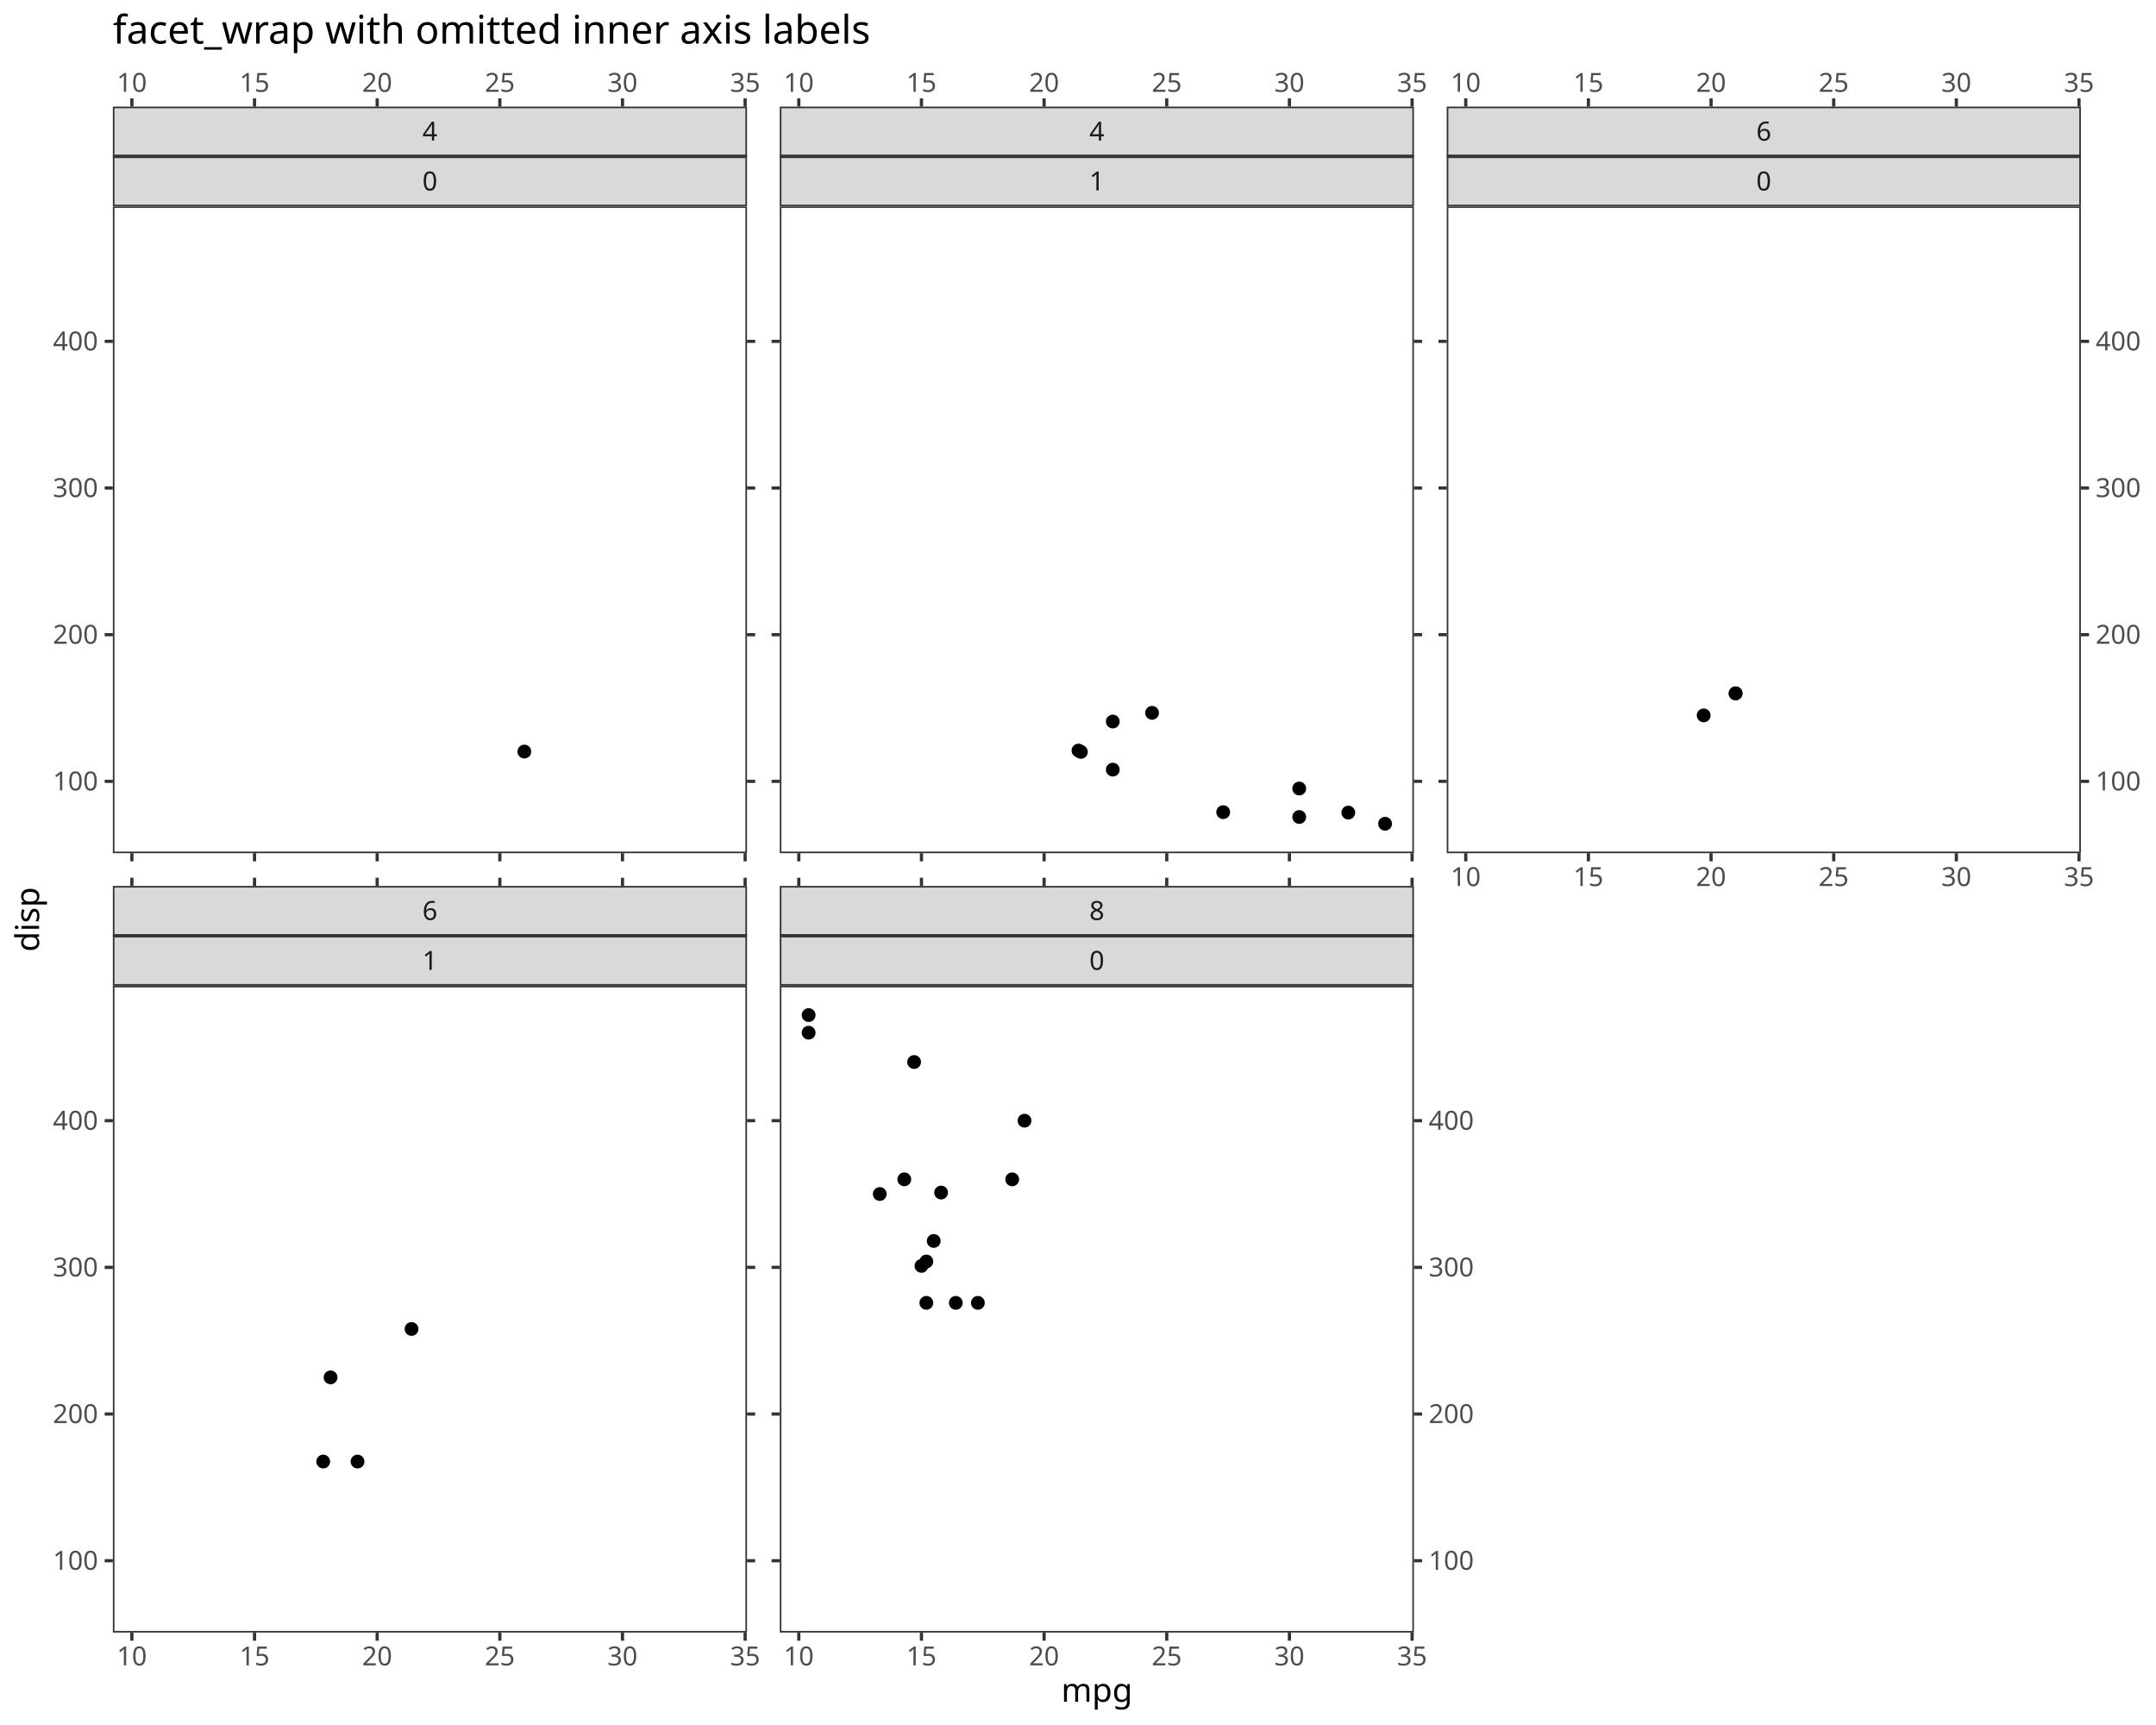
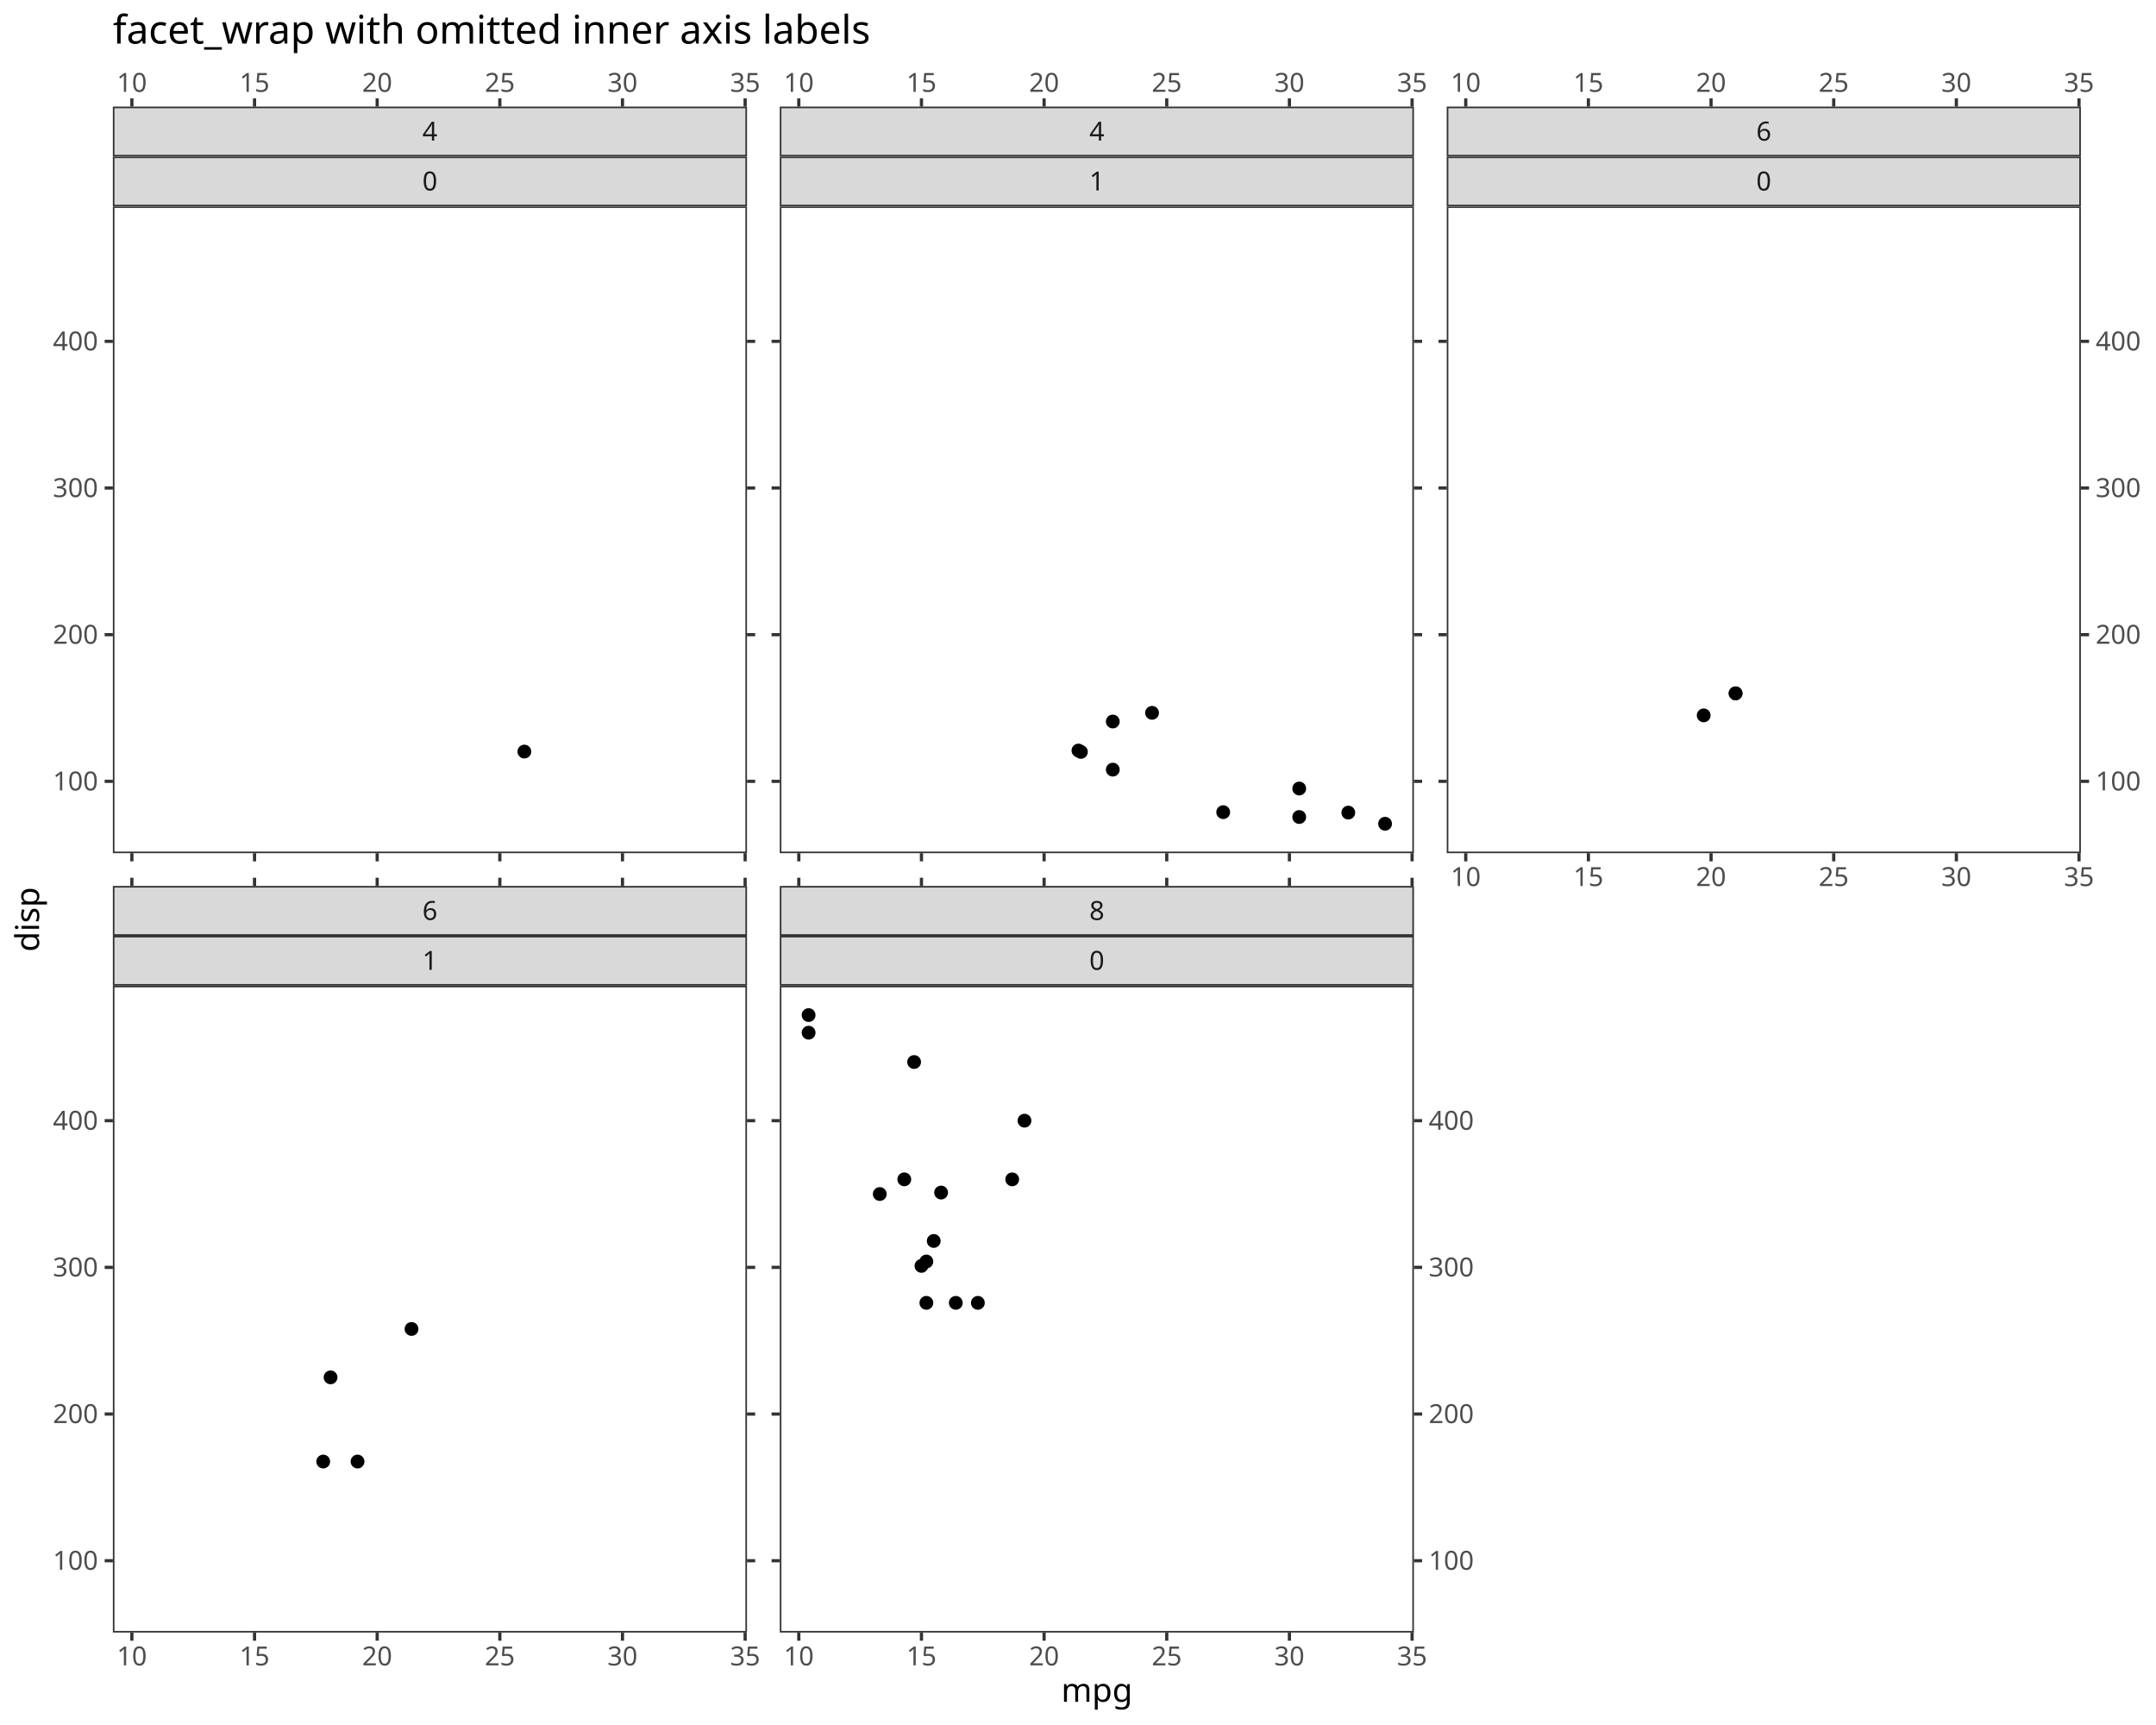
<svg xmlns="http://www.w3.org/2000/svg" class="svglite" data-engine-version="2.0" width="720.00pt" height="576.00pt" viewBox="0 0 720.00 576.00">
  <defs>
    <style type="text/css">
    .svglite line, .svglite polyline, .svglite polygon, .svglite path, .svglite rect, .svglite circle {
      fill: none;
      stroke: #000000;
      stroke-linecap: round;
      stroke-linejoin: round;
      stroke-miterlimit: 10.00;
    }
  </style>
  </defs>
  <rect width="100%" height="100%" style="stroke: none; fill: #FFFFFF;" />
  <defs>
    <clipPath id="cpMC4wMHw3MjAuMDB8MC4wMHw1NzYuMDA=">
      <rect x="0.00" y="0.00" width="720.00" height="576.00" />
    </clipPath>
  </defs>
  <g clip-path="url(#cpMC4wMHw3MjAuMDB8MC4wMHw1NzYuMDA=)">
    <rect x="-0" y="0.00" width="720.00" height="576.00" style="stroke-width: 1.07; stroke: #FFFFFF; fill: #FFFFFF;" />
  </g>
  <defs>
    <clipPath id="cpMzcuNjl8MjQ5LjQ1fDY4LjkwfDI4NC44OA==">
      <rect x="37.69" y="68.90" width="211.77" height="215.98" />
    </clipPath>
  </defs>
  <g clip-path="url(#cpMzcuNjl8MjQ5LjQ1fDY4LjkwfDI4NC44OA==)">
    <rect x="37.69" y="68.90" width="211.77" height="215.98" style="stroke-width: 1.07; stroke: none; fill: #FFFFFF;" />
    <circle cx="175.11" cy="250.96" r="1.95" style="stroke-width: 0.71; fill: #000000;" />
    <rect x="37.69" y="68.90" width="211.77" height="215.98" style="stroke-width: 1.07; stroke: #333333;" />
  </g>
  <g clip-path="url(#cpMC4wMHw3MjAuMDB8MC4wMHw1NzYuMDA=)">
</g>
  <defs>
    <clipPath id="cpMzcuNjl8MjQ5LjQ1fDMyOS4xNHw1NDUuMTE=">
      <rect x="37.69" y="329.14" width="211.77" height="215.98" />
    </clipPath>
  </defs>
  <g clip-path="url(#cpMzcuNjl8MjQ5LjQ1fDMyOS4xNHw1NDUuMTE=)">
    <rect x="37.69" y="329.14" width="211.77" height="215.98" style="stroke-width: 1.07; stroke: none; fill: #FFFFFF;" />
    <circle cx="137.43" cy="443.76" r="1.95" style="stroke-width: 0.71; fill: #000000;" />
    <circle cx="110.39" cy="459.92" r="1.95" style="stroke-width: 0.71; fill: #000000;" />
    <circle cx="119.40" cy="488.03" r="1.95" style="stroke-width: 0.71; fill: #000000;" />
    <circle cx="107.94" cy="488.03" r="1.95" style="stroke-width: 0.71; fill: #000000;" />
    <rect x="37.69" y="329.14" width="211.77" height="215.98" style="stroke-width: 1.07; stroke: #333333;" />
  </g>
  <g clip-path="url(#cpMC4wMHw3MjAuMDB8MC4wMHw1NzYuMDA=)">
</g>
  <defs>
    <clipPath id="cpMjYwLjQxfDQ3Mi4xOHw2OC45MHwyODQuODg=">
      <rect x="260.41" y="68.90" width="211.77" height="215.98" />
    </clipPath>
  </defs>
  <g clip-path="url(#cpMjYwLjQxfDQ3Mi4xOHw2OC45MHwyODQuODg=)">
    <rect x="260.41" y="68.90" width="211.77" height="215.98" style="stroke-width: 1.07; stroke: none; fill: #FFFFFF;" />
    <circle cx="371.62" cy="256.99" r="1.95" style="stroke-width: 0.71; fill: #000000;" />
    <circle cx="384.73" cy="238.03" r="1.95" style="stroke-width: 0.71; fill: #000000;" />
    <circle cx="371.62" cy="240.92" r="1.95" style="stroke-width: 0.71; fill: #000000;" />
    <circle cx="450.27" cy="271.34" r="1.95" style="stroke-width: 0.71; fill: #000000;" />
    <circle cx="433.88" cy="272.81" r="1.95" style="stroke-width: 0.71; fill: #000000;" />
    <circle cx="462.55" cy="275.06" r="1.95" style="stroke-width: 0.71; fill: #000000;" />
    <circle cx="360.97" cy="251.06" r="1.95" style="stroke-width: 0.71; fill: #000000;" />
    <circle cx="408.49" cy="271.19" r="1.95" style="stroke-width: 0.71; fill: #000000;" />
    <circle cx="433.88" cy="263.30" r="1.95" style="stroke-width: 0.71; fill: #000000;" />
    <circle cx="360.15" cy="250.62" r="1.95" style="stroke-width: 0.71; fill: #000000;" />
    <rect x="260.41" y="68.90" width="211.77" height="215.98" style="stroke-width: 1.07; stroke: #333333;" />
  </g>
  <g clip-path="url(#cpMC4wMHw3MjAuMDB8MC4wMHw1NzYuMDA=)">
</g>
  <defs>
    <clipPath id="cpMjYwLjQxfDQ3Mi4xOHwzMjkuMTR8NTQ1LjEx">
      <rect x="260.41" y="329.14" width="211.77" height="215.98" />
    </clipPath>
  </defs>
  <g clip-path="url(#cpMjYwLjQxfDQ3Mi4xOHwzMjkuMTR8NTQ1LjEx)">
    <rect x="260.41" y="329.14" width="211.77" height="215.98" style="stroke-width: 1.07; stroke: none; fill: #FFFFFF;" />
    <circle cx="338.03" cy="393.80" r="1.95" style="stroke-width: 0.71; fill: #000000;" />
    <circle cx="301.99" cy="393.80" r="1.95" style="stroke-width: 0.71; fill: #000000;" />
    <circle cx="319.19" cy="435.04" r="1.95" style="stroke-width: 0.71; fill: #000000;" />
    <circle cx="326.56" cy="435.04" r="1.95" style="stroke-width: 0.71; fill: #000000;" />
    <circle cx="309.36" cy="435.04" r="1.95" style="stroke-width: 0.71; fill: #000000;" />
    <circle cx="270.04" cy="338.95" r="1.95" style="stroke-width: 0.71; fill: #000000;" />
    <circle cx="270.04" cy="344.83" r="1.95" style="stroke-width: 0.71; fill: #000000;" />
    <circle cx="305.27" cy="354.62" r="1.95" style="stroke-width: 0.71; fill: #000000;" />
    <circle cx="311.82" cy="414.37" r="1.95" style="stroke-width: 0.71; fill: #000000;" />
    <circle cx="309.36" cy="421.23" r="1.95" style="stroke-width: 0.71; fill: #000000;" />
    <circle cx="293.80" cy="398.70" r="1.95" style="stroke-width: 0.71; fill: #000000;" />
    <circle cx="342.13" cy="374.21" r="1.95" style="stroke-width: 0.71; fill: #000000;" />
    <circle cx="314.28" cy="398.21" r="1.95" style="stroke-width: 0.71; fill: #000000;" />
    <circle cx="307.72" cy="422.70" r="1.95" style="stroke-width: 0.71; fill: #000000;" />
    <rect x="260.41" y="329.14" width="211.77" height="215.98" style="stroke-width: 1.07; stroke: #333333;" />
  </g>
  <g clip-path="url(#cpMC4wMHw3MjAuMDB8MC4wMHw1NzYuMDA=)">
</g>
  <defs>
    <clipPath id="cpNDgzLjE0fDY5NC45MXw2OC45MHwyODQuODg=">
      <rect x="483.14" y="68.90" width="211.77" height="215.98" />
    </clipPath>
  </defs>
  <g clip-path="url(#cpNDgzLjE0fDY5NC45MXw2OC45MHwyODQuODg=)">
    <rect x="483.14" y="68.90" width="211.77" height="215.98" style="stroke-width: 1.07; stroke: none; fill: #FFFFFF;" />
    <circle cx="579.60" cy="231.52" r="1.95" style="stroke-width: 0.71; fill: #000000;" />
    <circle cx="579.60" cy="231.52" r="1.95" style="stroke-width: 0.71; fill: #000000;" />
    <circle cx="568.95" cy="238.87" r="1.95" style="stroke-width: 0.71; fill: #000000;" />
    <rect x="483.14" y="68.90" width="211.77" height="215.98" style="stroke-width: 1.07; stroke: #333333;" />
  </g>
  <g clip-path="url(#cpMC4wMHw3MjAuMDB8MC4wMHw1NzYuMDA=)">
</g>
  <defs>
-     <clipPath id="cpNDgzLjE0fDY5NC45MXwzMjkuMTR8NTQ1LjEx">
-       <rect x="483.14" y="329.14" width="211.77" height="215.98" />
-     </clipPath>
-   </defs>
-   <g clip-path="url(#cpNDgzLjE0fDY5NC45MXwzMjkuMTR8NTQ1LjEx)">
- </g>
-   <g clip-path="url(#cpMC4wMHw3MjAuMDB8MC4wMHw1NzYuMDA=)">
- </g>
-   <defs>
-     <clipPath id="cpMzcuNjl8MjQ5LjQ1fDI5NS44M3wzMjkuMTQ=">
-       <rect x="37.69" y="295.83" width="211.77" height="33.30" />
-     </clipPath>
-   </defs>
-   <g clip-path="url(#cpMzcuNjl8MjQ5LjQ1fDI5NS44M3wzMjkuMTQ=)">
+     <clipPath id="cpMzcuNjl8MjQ5LjQ1fDI5NS44M3wzMTIuNDg=">
+       <rect x="37.69" y="295.83" width="211.77" height="16.65" />
+     </clipPath>
+   </defs>
+   <g clip-path="url(#cpMzcuNjl8MjQ5LjQ1fDI5NS44M3wzMTIuNDg=)">
    <rect x="37.69" y="295.83" width="211.77" height="16.65" style="stroke-width: 1.07; stroke: #333333; fill: #D9D9D9;" />
    <text x="143.57" y="307.19" text-anchor="middle" style="font-size: 8.80px; fill: #1A1A1A; font-family: sans;" textLength="4.89px" lengthAdjust="spacingAndGlyphs">6</text>
+   </g>
+   <g clip-path="url(#cpMC4wMHw3MjAuMDB8MC4wMHw1NzYuMDA=)">
+ </g>
+   <defs>
+     <clipPath id="cpMzcuNjl8MjQ5LjQ1fDMxMi40OHwzMjkuMTQ=">
+       <rect x="37.69" y="312.48" width="211.77" height="16.65" />
+     </clipPath>
+   </defs>
+   <g clip-path="url(#cpMzcuNjl8MjQ5LjQ1fDMxMi40OHwzMjkuMTQ=)">
    <rect x="37.69" y="312.48" width="211.77" height="16.65" style="stroke-width: 1.07; stroke: #333333; fill: #D9D9D9;" />
    <text x="143.57" y="323.84" text-anchor="middle" style="font-size: 8.80px; fill: #1A1A1A; font-family: sans;" textLength="4.89px" lengthAdjust="spacingAndGlyphs">1</text>
  </g>
  <g clip-path="url(#cpMC4wMHw3MjAuMDB8MC4wMHw1NzYuMDA=)">
</g>
  <defs>
-     <clipPath id="cpMjYwLjQxfDQ3Mi4xOHwyOTUuODN8MzI5LjE0">
-       <rect x="260.41" y="295.83" width="211.77" height="33.30" />
-     </clipPath>
-   </defs>
-   <g clip-path="url(#cpMjYwLjQxfDQ3Mi4xOHwyOTUuODN8MzI5LjE0)">
+     <clipPath id="cpMjYwLjQxfDQ3Mi4xOHwyOTUuODN8MzEyLjQ4">
+       <rect x="260.41" y="295.83" width="211.77" height="16.65" />
+     </clipPath>
+   </defs>
+   <g clip-path="url(#cpMjYwLjQxfDQ3Mi4xOHwyOTUuODN8MzEyLjQ4)">
    <rect x="260.41" y="295.83" width="211.77" height="16.65" style="stroke-width: 1.07; stroke: #333333; fill: #D9D9D9;" />
    <text x="366.30" y="307.19" text-anchor="middle" style="font-size: 8.80px; fill: #1A1A1A; font-family: sans;" textLength="4.89px" lengthAdjust="spacingAndGlyphs">8</text>
+   </g>
+   <g clip-path="url(#cpMC4wMHw3MjAuMDB8MC4wMHw1NzYuMDA=)">
+ </g>
+   <defs>
+     <clipPath id="cpMjYwLjQxfDQ3Mi4xOHwzMTIuNDh8MzI5LjE0">
+       <rect x="260.41" y="312.48" width="211.77" height="16.65" />
+     </clipPath>
+   </defs>
+   <g clip-path="url(#cpMjYwLjQxfDQ3Mi4xOHwzMTIuNDh8MzI5LjE0)">
    <rect x="260.41" y="312.48" width="211.77" height="16.65" style="stroke-width: 1.07; stroke: #333333; fill: #D9D9D9;" />
    <text x="366.30" y="323.84" text-anchor="middle" style="font-size: 8.80px; fill: #1A1A1A; font-family: sans;" textLength="4.89px" lengthAdjust="spacingAndGlyphs">0</text>
  </g>
  <g clip-path="url(#cpMC4wMHw3MjAuMDB8MC4wMHw1NzYuMDA=)">
</g>
  <defs>
-     <clipPath id="cpNDgzLjE0fDY5NC45MXwyOTUuODN8MzI5LjE0">
-       <rect x="483.14" y="295.83" width="211.77" height="33.30" />
-     </clipPath>
-   </defs>
-   <g clip-path="url(#cpNDgzLjE0fDY5NC45MXwyOTUuODN8MzI5LjE0)">
- </g>
-   <g clip-path="url(#cpMC4wMHw3MjAuMDB8MC4wMHw1NzYuMDA=)">
- </g>
-   <defs>
-     <clipPath id="cpMzcuNjl8MjQ5LjQ1fDM1LjYwfDY4Ljkw">
-       <rect x="37.69" y="35.60" width="211.77" height="33.30" />
-     </clipPath>
-   </defs>
-   <g clip-path="url(#cpMzcuNjl8MjQ5LjQ1fDM1LjYwfDY4Ljkw)">
+     <clipPath id="cpMzcuNjl8MjQ5LjQ1fDM1LjYwfDUyLjI1">
+       <rect x="37.69" y="35.60" width="211.77" height="16.65" />
+     </clipPath>
+   </defs>
+   <g clip-path="url(#cpMzcuNjl8MjQ5LjQ1fDM1LjYwfDUyLjI1)">
    <rect x="37.69" y="35.60" width="211.77" height="16.65" style="stroke-width: 1.07; stroke: #333333; fill: #D9D9D9;" />
    <text x="143.57" y="46.95" text-anchor="middle" style="font-size: 8.80px; fill: #1A1A1A; font-family: sans;" textLength="4.89px" lengthAdjust="spacingAndGlyphs">4</text>
+   </g>
+   <g clip-path="url(#cpMC4wMHw3MjAuMDB8MC4wMHw1NzYuMDA=)">
+ </g>
+   <defs>
+     <clipPath id="cpMzcuNjl8MjQ5LjQ1fDUyLjI1fDY4Ljkw">
+       <rect x="37.69" y="52.25" width="211.77" height="16.65" />
+     </clipPath>
+   </defs>
+   <g clip-path="url(#cpMzcuNjl8MjQ5LjQ1fDUyLjI1fDY4Ljkw)">
    <rect x="37.69" y="52.25" width="211.77" height="16.65" style="stroke-width: 1.07; stroke: #333333; fill: #D9D9D9;" />
    <text x="143.57" y="63.60" text-anchor="middle" style="font-size: 8.80px; fill: #1A1A1A; font-family: sans;" textLength="4.89px" lengthAdjust="spacingAndGlyphs">0</text>
  </g>
  <g clip-path="url(#cpMC4wMHw3MjAuMDB8MC4wMHw1NzYuMDA=)">
</g>
  <defs>
-     <clipPath id="cpMjYwLjQxfDQ3Mi4xOHwzNS42MHw2OC45MA==">
-       <rect x="260.41" y="35.60" width="211.77" height="33.30" />
-     </clipPath>
-   </defs>
-   <g clip-path="url(#cpMjYwLjQxfDQ3Mi4xOHwzNS42MHw2OC45MA==)">
+     <clipPath id="cpMjYwLjQxfDQ3Mi4xOHwzNS42MHw1Mi4yNQ==">
+       <rect x="260.41" y="35.60" width="211.77" height="16.65" />
+     </clipPath>
+   </defs>
+   <g clip-path="url(#cpMjYwLjQxfDQ3Mi4xOHwzNS42MHw1Mi4yNQ==)">
    <rect x="260.41" y="35.60" width="211.77" height="16.65" style="stroke-width: 1.07; stroke: #333333; fill: #D9D9D9;" />
    <text x="366.30" y="46.95" text-anchor="middle" style="font-size: 8.80px; fill: #1A1A1A; font-family: sans;" textLength="4.89px" lengthAdjust="spacingAndGlyphs">4</text>
+   </g>
+   <g clip-path="url(#cpMC4wMHw3MjAuMDB8MC4wMHw1NzYuMDA=)">
+ </g>
+   <defs>
+     <clipPath id="cpMjYwLjQxfDQ3Mi4xOHw1Mi4yNXw2OC45MA==">
+       <rect x="260.41" y="52.25" width="211.77" height="16.65" />
+     </clipPath>
+   </defs>
+   <g clip-path="url(#cpMjYwLjQxfDQ3Mi4xOHw1Mi4yNXw2OC45MA==)">
    <rect x="260.41" y="52.25" width="211.77" height="16.65" style="stroke-width: 1.07; stroke: #333333; fill: #D9D9D9;" />
    <text x="366.30" y="63.60" text-anchor="middle" style="font-size: 8.80px; fill: #1A1A1A; font-family: sans;" textLength="4.89px" lengthAdjust="spacingAndGlyphs">1</text>
  </g>
  <g clip-path="url(#cpMC4wMHw3MjAuMDB8MC4wMHw1NzYuMDA=)">
</g>
  <defs>
-     <clipPath id="cpNDgzLjE0fDY5NC45MXwzNS42MHw2OC45MA==">
-       <rect x="483.14" y="35.60" width="211.77" height="33.30" />
-     </clipPath>
-   </defs>
-   <g clip-path="url(#cpNDgzLjE0fDY5NC45MXwzNS42MHw2OC45MA==)">
+     <clipPath id="cpNDgzLjE0fDY5NC45MXwzNS42MHw1Mi4yNQ==">
+       <rect x="483.14" y="35.60" width="211.77" height="16.65" />
+     </clipPath>
+   </defs>
+   <g clip-path="url(#cpNDgzLjE0fDY5NC45MXwzNS42MHw1Mi4yNQ==)">
    <rect x="483.14" y="35.60" width="211.77" height="16.65" style="stroke-width: 1.07; stroke: #333333; fill: #D9D9D9;" />
    <text x="589.02" y="46.95" text-anchor="middle" style="font-size: 8.80px; fill: #1A1A1A; font-family: sans;" textLength="4.89px" lengthAdjust="spacingAndGlyphs">6</text>
+   </g>
+   <g clip-path="url(#cpMC4wMHw3MjAuMDB8MC4wMHw1NzYuMDA=)">
+ </g>
+   <defs>
+     <clipPath id="cpNDgzLjE0fDY5NC45MXw1Mi4yNXw2OC45MA==">
+       <rect x="483.14" y="52.25" width="211.77" height="16.65" />
+     </clipPath>
+   </defs>
+   <g clip-path="url(#cpNDgzLjE0fDY5NC45MXw1Mi4yNXw2OC45MA==)">
    <rect x="483.14" y="52.25" width="211.77" height="16.65" style="stroke-width: 1.07; stroke: #333333; fill: #D9D9D9;" />
    <text x="589.02" y="63.60" text-anchor="middle" style="font-size: 8.80px; fill: #1A1A1A; font-family: sans;" textLength="4.89px" lengthAdjust="spacingAndGlyphs">0</text>
  </g>
  <g clip-path="url(#cpMC4wMHw3MjAuMDB8MC4wMHw1NzYuMDA=)">
    <polyline points="44.04,293.09 44.04,295.83 " style="stroke-width: 1.07; stroke: #333333; stroke-linecap: butt;" />
    <polyline points="85.00,293.09 85.00,295.83 " style="stroke-width: 1.07; stroke: #333333; stroke-linecap: butt;" />
    <polyline points="125.96,293.09 125.96,295.83 " style="stroke-width: 1.07; stroke: #333333; stroke-linecap: butt;" />
    <polyline points="166.92,293.09 166.92,295.83 " style="stroke-width: 1.07; stroke: #333333; stroke-linecap: butt;" />
    <polyline points="207.88,293.09 207.88,295.83 " style="stroke-width: 1.07; stroke: #333333; stroke-linecap: butt;" />
    <polyline points="248.84,293.09 248.84,295.83 " style="stroke-width: 1.07; stroke: #333333; stroke-linecap: butt;" />
    <polyline points="266.76,293.09 266.76,295.83 " style="stroke-width: 1.07; stroke: #333333; stroke-linecap: butt;" />
    <polyline points="307.72,293.09 307.72,295.83 " style="stroke-width: 1.07; stroke: #333333; stroke-linecap: butt;" />
    <polyline points="348.68,293.09 348.68,295.83 " style="stroke-width: 1.07; stroke: #333333; stroke-linecap: butt;" />
    <polyline points="389.64,293.09 389.64,295.83 " style="stroke-width: 1.07; stroke: #333333; stroke-linecap: butt;" />
    <polyline points="430.60,293.09 430.60,295.83 " style="stroke-width: 1.07; stroke: #333333; stroke-linecap: butt;" />
    <polyline points="471.57,293.09 471.57,295.83 " style="stroke-width: 1.07; stroke: #333333; stroke-linecap: butt;" />
    <polyline points="44.04,32.86 44.04,35.60 " style="stroke-width: 1.07; stroke: #333333; stroke-linecap: butt;" />
    <polyline points="85.00,32.86 85.00,35.60 " style="stroke-width: 1.07; stroke: #333333; stroke-linecap: butt;" />
    <polyline points="125.96,32.86 125.96,35.60 " style="stroke-width: 1.07; stroke: #333333; stroke-linecap: butt;" />
    <polyline points="166.92,32.86 166.92,35.60 " style="stroke-width: 1.07; stroke: #333333; stroke-linecap: butt;" />
    <polyline points="207.88,32.86 207.88,35.60 " style="stroke-width: 1.07; stroke: #333333; stroke-linecap: butt;" />
    <polyline points="248.84,32.86 248.84,35.60 " style="stroke-width: 1.07; stroke: #333333; stroke-linecap: butt;" />
    <text x="44.04" y="30.67" text-anchor="middle" style="font-size: 8.80px; fill: #4D4D4D; font-family: sans;" textLength="9.79px" lengthAdjust="spacingAndGlyphs">10</text>
    <text x="85.00" y="30.67" text-anchor="middle" style="font-size: 8.80px; fill: #4D4D4D; font-family: sans;" textLength="9.79px" lengthAdjust="spacingAndGlyphs">15</text>
    <text x="125.96" y="30.67" text-anchor="middle" style="font-size: 8.80px; fill: #4D4D4D; font-family: sans;" textLength="9.79px" lengthAdjust="spacingAndGlyphs">20</text>
    <text x="166.92" y="30.67" text-anchor="middle" style="font-size: 8.80px; fill: #4D4D4D; font-family: sans;" textLength="9.79px" lengthAdjust="spacingAndGlyphs">25</text>
    <text x="207.88" y="30.67" text-anchor="middle" style="font-size: 8.80px; fill: #4D4D4D; font-family: sans;" textLength="9.79px" lengthAdjust="spacingAndGlyphs">30</text>
    <text x="248.84" y="30.67" text-anchor="middle" style="font-size: 8.80px; fill: #4D4D4D; font-family: sans;" textLength="9.79px" lengthAdjust="spacingAndGlyphs">35</text>
    <polyline points="266.76,32.86 266.76,35.60 " style="stroke-width: 1.07; stroke: #333333; stroke-linecap: butt;" />
    <polyline points="307.72,32.86 307.72,35.60 " style="stroke-width: 1.07; stroke: #333333; stroke-linecap: butt;" />
    <polyline points="348.68,32.86 348.68,35.60 " style="stroke-width: 1.07; stroke: #333333; stroke-linecap: butt;" />
    <polyline points="389.64,32.86 389.64,35.60 " style="stroke-width: 1.07; stroke: #333333; stroke-linecap: butt;" />
    <polyline points="430.60,32.86 430.60,35.60 " style="stroke-width: 1.07; stroke: #333333; stroke-linecap: butt;" />
    <polyline points="471.57,32.86 471.57,35.60 " style="stroke-width: 1.07; stroke: #333333; stroke-linecap: butt;" />
    <text x="266.76" y="30.67" text-anchor="middle" style="font-size: 8.80px; fill: #4D4D4D; font-family: sans;" textLength="9.79px" lengthAdjust="spacingAndGlyphs">10</text>
    <text x="307.72" y="30.67" text-anchor="middle" style="font-size: 8.80px; fill: #4D4D4D; font-family: sans;" textLength="9.79px" lengthAdjust="spacingAndGlyphs">15</text>
    <text x="348.68" y="30.67" text-anchor="middle" style="font-size: 8.80px; fill: #4D4D4D; font-family: sans;" textLength="9.79px" lengthAdjust="spacingAndGlyphs">20</text>
    <text x="389.64" y="30.67" text-anchor="middle" style="font-size: 8.80px; fill: #4D4D4D; font-family: sans;" textLength="9.79px" lengthAdjust="spacingAndGlyphs">25</text>
    <text x="430.60" y="30.67" text-anchor="middle" style="font-size: 8.80px; fill: #4D4D4D; font-family: sans;" textLength="9.79px" lengthAdjust="spacingAndGlyphs">30</text>
    <text x="471.57" y="30.67" text-anchor="middle" style="font-size: 8.80px; fill: #4D4D4D; font-family: sans;" textLength="9.79px" lengthAdjust="spacingAndGlyphs">35</text>
    <polyline points="489.49,32.86 489.49,35.60 " style="stroke-width: 1.07; stroke: #333333; stroke-linecap: butt;" />
    <polyline points="530.45,32.86 530.45,35.60 " style="stroke-width: 1.07; stroke: #333333; stroke-linecap: butt;" />
    <polyline points="571.41,32.86 571.41,35.60 " style="stroke-width: 1.07; stroke: #333333; stroke-linecap: butt;" />
    <polyline points="612.37,32.86 612.37,35.60 " style="stroke-width: 1.07; stroke: #333333; stroke-linecap: butt;" />
    <polyline points="653.33,32.86 653.33,35.60 " style="stroke-width: 1.07; stroke: #333333; stroke-linecap: butt;" />
    <polyline points="694.29,32.86 694.29,35.60 " style="stroke-width: 1.07; stroke: #333333; stroke-linecap: butt;" />
    <text x="489.49" y="30.67" text-anchor="middle" style="font-size: 8.80px; fill: #4D4D4D; font-family: sans;" textLength="9.79px" lengthAdjust="spacingAndGlyphs">10</text>
    <text x="530.45" y="30.67" text-anchor="middle" style="font-size: 8.80px; fill: #4D4D4D; font-family: sans;" textLength="9.79px" lengthAdjust="spacingAndGlyphs">15</text>
    <text x="571.41" y="30.67" text-anchor="middle" style="font-size: 8.80px; fill: #4D4D4D; font-family: sans;" textLength="9.79px" lengthAdjust="spacingAndGlyphs">20</text>
    <text x="612.37" y="30.67" text-anchor="middle" style="font-size: 8.80px; fill: #4D4D4D; font-family: sans;" textLength="9.79px" lengthAdjust="spacingAndGlyphs">25</text>
    <text x="653.33" y="30.67" text-anchor="middle" style="font-size: 8.80px; fill: #4D4D4D; font-family: sans;" textLength="9.79px" lengthAdjust="spacingAndGlyphs">30</text>
    <text x="694.29" y="30.67" text-anchor="middle" style="font-size: 8.80px; fill: #4D4D4D; font-family: sans;" textLength="9.79px" lengthAdjust="spacingAndGlyphs">35</text>
    <polyline points="44.04,547.85 44.04,545.11 " style="stroke-width: 1.07; stroke: #333333; stroke-linecap: butt;" />
    <polyline points="85.00,547.85 85.00,545.11 " style="stroke-width: 1.07; stroke: #333333; stroke-linecap: butt;" />
    <polyline points="125.96,547.85 125.96,545.11 " style="stroke-width: 1.07; stroke: #333333; stroke-linecap: butt;" />
    <polyline points="166.92,547.85 166.92,545.11 " style="stroke-width: 1.07; stroke: #333333; stroke-linecap: butt;" />
    <polyline points="207.88,547.85 207.88,545.11 " style="stroke-width: 1.07; stroke: #333333; stroke-linecap: butt;" />
    <polyline points="248.84,547.85 248.84,545.11 " style="stroke-width: 1.07; stroke: #333333; stroke-linecap: butt;" />
    <text x="44.04" y="556.10" text-anchor="middle" style="font-size: 8.80px; fill: #4D4D4D; font-family: sans;" textLength="9.79px" lengthAdjust="spacingAndGlyphs">10</text>
    <text x="85.00" y="556.10" text-anchor="middle" style="font-size: 8.80px; fill: #4D4D4D; font-family: sans;" textLength="9.79px" lengthAdjust="spacingAndGlyphs">15</text>
    <text x="125.96" y="556.10" text-anchor="middle" style="font-size: 8.80px; fill: #4D4D4D; font-family: sans;" textLength="9.79px" lengthAdjust="spacingAndGlyphs">20</text>
    <text x="166.92" y="556.10" text-anchor="middle" style="font-size: 8.80px; fill: #4D4D4D; font-family: sans;" textLength="9.79px" lengthAdjust="spacingAndGlyphs">25</text>
    <text x="207.88" y="556.10" text-anchor="middle" style="font-size: 8.80px; fill: #4D4D4D; font-family: sans;" textLength="9.79px" lengthAdjust="spacingAndGlyphs">30</text>
    <text x="248.84" y="556.10" text-anchor="middle" style="font-size: 8.80px; fill: #4D4D4D; font-family: sans;" textLength="9.79px" lengthAdjust="spacingAndGlyphs">35</text>
    <polyline points="266.76,547.85 266.76,545.11 " style="stroke-width: 1.07; stroke: #333333; stroke-linecap: butt;" />
    <polyline points="307.72,547.85 307.72,545.11 " style="stroke-width: 1.07; stroke: #333333; stroke-linecap: butt;" />
    <polyline points="348.68,547.85 348.68,545.11 " style="stroke-width: 1.07; stroke: #333333; stroke-linecap: butt;" />
    <polyline points="389.64,547.85 389.64,545.11 " style="stroke-width: 1.07; stroke: #333333; stroke-linecap: butt;" />
    <polyline points="430.60,547.85 430.60,545.11 " style="stroke-width: 1.07; stroke: #333333; stroke-linecap: butt;" />
    <polyline points="471.57,547.85 471.57,545.11 " style="stroke-width: 1.07; stroke: #333333; stroke-linecap: butt;" />
    <text x="266.76" y="556.10" text-anchor="middle" style="font-size: 8.80px; fill: #4D4D4D; font-family: sans;" textLength="9.79px" lengthAdjust="spacingAndGlyphs">10</text>
    <text x="307.72" y="556.10" text-anchor="middle" style="font-size: 8.80px; fill: #4D4D4D; font-family: sans;" textLength="9.79px" lengthAdjust="spacingAndGlyphs">15</text>
    <text x="348.68" y="556.10" text-anchor="middle" style="font-size: 8.80px; fill: #4D4D4D; font-family: sans;" textLength="9.79px" lengthAdjust="spacingAndGlyphs">20</text>
    <text x="389.64" y="556.10" text-anchor="middle" style="font-size: 8.80px; fill: #4D4D4D; font-family: sans;" textLength="9.79px" lengthAdjust="spacingAndGlyphs">25</text>
    <text x="430.60" y="556.10" text-anchor="middle" style="font-size: 8.80px; fill: #4D4D4D; font-family: sans;" textLength="9.79px" lengthAdjust="spacingAndGlyphs">30</text>
    <text x="471.57" y="556.10" text-anchor="middle" style="font-size: 8.80px; fill: #4D4D4D; font-family: sans;" textLength="9.79px" lengthAdjust="spacingAndGlyphs">35</text>
    <polyline points="44.04,287.62 44.04,284.88 " style="stroke-width: 1.07; stroke: #333333; stroke-linecap: butt;" />
    <polyline points="85.00,287.62 85.00,284.88 " style="stroke-width: 1.07; stroke: #333333; stroke-linecap: butt;" />
    <polyline points="125.96,287.62 125.96,284.88 " style="stroke-width: 1.07; stroke: #333333; stroke-linecap: butt;" />
    <polyline points="166.92,287.62 166.92,284.88 " style="stroke-width: 1.07; stroke: #333333; stroke-linecap: butt;" />
    <polyline points="207.88,287.62 207.88,284.88 " style="stroke-width: 1.07; stroke: #333333; stroke-linecap: butt;" />
    <polyline points="248.84,287.62 248.84,284.88 " style="stroke-width: 1.07; stroke: #333333; stroke-linecap: butt;" />
    <polyline points="266.76,287.62 266.76,284.88 " style="stroke-width: 1.07; stroke: #333333; stroke-linecap: butt;" />
    <polyline points="307.72,287.62 307.72,284.88 " style="stroke-width: 1.07; stroke: #333333; stroke-linecap: butt;" />
    <polyline points="348.68,287.62 348.68,284.88 " style="stroke-width: 1.07; stroke: #333333; stroke-linecap: butt;" />
    <polyline points="389.64,287.62 389.64,284.88 " style="stroke-width: 1.07; stroke: #333333; stroke-linecap: butt;" />
    <polyline points="430.60,287.62 430.60,284.88 " style="stroke-width: 1.07; stroke: #333333; stroke-linecap: butt;" />
    <polyline points="471.57,287.62 471.57,284.88 " style="stroke-width: 1.07; stroke: #333333; stroke-linecap: butt;" />
    <polyline points="489.49,287.62 489.49,284.88 " style="stroke-width: 1.07; stroke: #333333; stroke-linecap: butt;" />
    <polyline points="530.45,287.62 530.45,284.88 " style="stroke-width: 1.07; stroke: #333333; stroke-linecap: butt;" />
    <polyline points="571.41,287.62 571.41,284.88 " style="stroke-width: 1.07; stroke: #333333; stroke-linecap: butt;" />
    <polyline points="612.37,287.62 612.37,284.88 " style="stroke-width: 1.07; stroke: #333333; stroke-linecap: butt;" />
    <polyline points="653.33,287.62 653.33,284.88 " style="stroke-width: 1.07; stroke: #333333; stroke-linecap: butt;" />
    <polyline points="694.29,287.62 694.29,284.88 " style="stroke-width: 1.07; stroke: #333333; stroke-linecap: butt;" />
    <text x="489.49" y="295.86" text-anchor="middle" style="font-size: 8.80px; fill: #4D4D4D; font-family: sans;" textLength="9.79px" lengthAdjust="spacingAndGlyphs">10</text>
    <text x="530.45" y="295.86" text-anchor="middle" style="font-size: 8.80px; fill: #4D4D4D; font-family: sans;" textLength="9.79px" lengthAdjust="spacingAndGlyphs">15</text>
    <text x="571.41" y="295.86" text-anchor="middle" style="font-size: 8.80px; fill: #4D4D4D; font-family: sans;" textLength="9.79px" lengthAdjust="spacingAndGlyphs">20</text>
    <text x="612.37" y="295.86" text-anchor="middle" style="font-size: 8.80px; fill: #4D4D4D; font-family: sans;" textLength="9.79px" lengthAdjust="spacingAndGlyphs">25</text>
    <text x="653.33" y="295.86" text-anchor="middle" style="font-size: 8.80px; fill: #4D4D4D; font-family: sans;" textLength="9.79px" lengthAdjust="spacingAndGlyphs">30</text>
    <text x="694.29" y="295.86" text-anchor="middle" style="font-size: 8.80px; fill: #4D4D4D; font-family: sans;" textLength="9.79px" lengthAdjust="spacingAndGlyphs">35</text>
    <polyline points="480.40,260.90 483.14,260.90 " style="stroke-width: 1.07; stroke: #333333; stroke-linecap: butt;" />
    <polyline points="480.40,211.93 483.14,211.93 " style="stroke-width: 1.07; stroke: #333333; stroke-linecap: butt;" />
    <polyline points="480.40,162.95 483.14,162.95 " style="stroke-width: 1.07; stroke: #333333; stroke-linecap: butt;" />
    <polyline points="480.40,113.98 483.14,113.98 " style="stroke-width: 1.07; stroke: #333333; stroke-linecap: butt;" />
    <polyline points="257.67,260.90 260.41,260.90 " style="stroke-width: 1.07; stroke: #333333; stroke-linecap: butt;" />
    <polyline points="257.67,211.93 260.41,211.93 " style="stroke-width: 1.07; stroke: #333333; stroke-linecap: butt;" />
    <polyline points="257.67,162.95 260.41,162.95 " style="stroke-width: 1.07; stroke: #333333; stroke-linecap: butt;" />
    <polyline points="257.67,113.98 260.41,113.98 " style="stroke-width: 1.07; stroke: #333333; stroke-linecap: butt;" />
    <polyline points="257.67,521.14 260.41,521.14 " style="stroke-width: 1.07; stroke: #333333; stroke-linecap: butt;" />
    <polyline points="257.67,472.17 260.41,472.17 " style="stroke-width: 1.07; stroke: #333333; stroke-linecap: butt;" />
    <polyline points="257.67,423.19 260.41,423.19 " style="stroke-width: 1.07; stroke: #333333; stroke-linecap: butt;" />
    <polyline points="257.67,374.21 260.41,374.21 " style="stroke-width: 1.07; stroke: #333333; stroke-linecap: butt;" />
    <text x="32.76" y="263.93" text-anchor="end" style="font-size: 8.80px; fill: #4D4D4D; font-family: sans;" textLength="14.68px" lengthAdjust="spacingAndGlyphs">100</text>
    <text x="32.76" y="214.96" text-anchor="end" style="font-size: 8.80px; fill: #4D4D4D; font-family: sans;" textLength="14.68px" lengthAdjust="spacingAndGlyphs">200</text>
    <text x="32.76" y="165.98" text-anchor="end" style="font-size: 8.80px; fill: #4D4D4D; font-family: sans;" textLength="14.68px" lengthAdjust="spacingAndGlyphs">300</text>
    <text x="32.76" y="117.01" text-anchor="end" style="font-size: 8.80px; fill: #4D4D4D; font-family: sans;" textLength="14.68px" lengthAdjust="spacingAndGlyphs">400</text>
    <polyline points="34.95,260.90 37.69,260.90 " style="stroke-width: 1.07; stroke: #333333; stroke-linecap: butt;" />
    <polyline points="34.95,211.93 37.69,211.93 " style="stroke-width: 1.07; stroke: #333333; stroke-linecap: butt;" />
    <polyline points="34.95,162.95 37.69,162.95 " style="stroke-width: 1.07; stroke: #333333; stroke-linecap: butt;" />
    <polyline points="34.95,113.98 37.69,113.98 " style="stroke-width: 1.07; stroke: #333333; stroke-linecap: butt;" />
    <text x="32.76" y="524.17" text-anchor="end" style="font-size: 8.80px; fill: #4D4D4D; font-family: sans;" textLength="14.68px" lengthAdjust="spacingAndGlyphs">100</text>
    <text x="32.76" y="475.19" text-anchor="end" style="font-size: 8.80px; fill: #4D4D4D; font-family: sans;" textLength="14.68px" lengthAdjust="spacingAndGlyphs">200</text>
    <text x="32.76" y="426.22" text-anchor="end" style="font-size: 8.80px; fill: #4D4D4D; font-family: sans;" textLength="14.68px" lengthAdjust="spacingAndGlyphs">300</text>
    <text x="32.76" y="377.24" text-anchor="end" style="font-size: 8.80px; fill: #4D4D4D; font-family: sans;" textLength="14.68px" lengthAdjust="spacingAndGlyphs">400</text>
    <polyline points="34.95,521.14 37.69,521.14 " style="stroke-width: 1.07; stroke: #333333; stroke-linecap: butt;" />
    <polyline points="34.95,472.17 37.69,472.17 " style="stroke-width: 1.07; stroke: #333333; stroke-linecap: butt;" />
    <polyline points="34.95,423.19 37.69,423.19 " style="stroke-width: 1.07; stroke: #333333; stroke-linecap: butt;" />
    <polyline points="34.95,374.21 37.69,374.21 " style="stroke-width: 1.07; stroke: #333333; stroke-linecap: butt;" />
    <polyline points="697.65,260.90 694.91,260.90 " style="stroke-width: 1.07; stroke: #333333; stroke-linecap: butt;" />
    <polyline points="697.65,211.93 694.91,211.93 " style="stroke-width: 1.07; stroke: #333333; stroke-linecap: butt;" />
    <polyline points="697.65,162.95 694.91,162.95 " style="stroke-width: 1.07; stroke: #333333; stroke-linecap: butt;" />
    <polyline points="697.65,113.98 694.91,113.98 " style="stroke-width: 1.07; stroke: #333333; stroke-linecap: butt;" />
    <text x="699.84" y="263.93" style="font-size: 8.80px; fill: #4D4D4D; font-family: sans;" textLength="14.68px" lengthAdjust="spacingAndGlyphs">100</text>
    <text x="699.84" y="214.96" style="font-size: 8.80px; fill: #4D4D4D; font-family: sans;" textLength="14.68px" lengthAdjust="spacingAndGlyphs">200</text>
    <text x="699.84" y="165.98" style="font-size: 8.80px; fill: #4D4D4D; font-family: sans;" textLength="14.68px" lengthAdjust="spacingAndGlyphs">300</text>
    <text x="699.84" y="117.01" style="font-size: 8.80px; fill: #4D4D4D; font-family: sans;" textLength="14.68px" lengthAdjust="spacingAndGlyphs">400</text>
    <polyline points="474.92,260.90 472.18,260.90 " style="stroke-width: 1.07; stroke: #333333; stroke-linecap: butt;" />
    <polyline points="474.92,211.93 472.18,211.93 " style="stroke-width: 1.07; stroke: #333333; stroke-linecap: butt;" />
    <polyline points="474.92,162.95 472.18,162.95 " style="stroke-width: 1.07; stroke: #333333; stroke-linecap: butt;" />
    <polyline points="474.92,113.98 472.18,113.98 " style="stroke-width: 1.07; stroke: #333333; stroke-linecap: butt;" />
    <polyline points="474.92,521.14 472.18,521.14 " style="stroke-width: 1.07; stroke: #333333; stroke-linecap: butt;" />
    <polyline points="474.92,472.17 472.18,472.17 " style="stroke-width: 1.07; stroke: #333333; stroke-linecap: butt;" />
    <polyline points="474.92,423.19 472.18,423.19 " style="stroke-width: 1.07; stroke: #333333; stroke-linecap: butt;" />
    <polyline points="474.92,374.21 472.18,374.21 " style="stroke-width: 1.07; stroke: #333333; stroke-linecap: butt;" />
    <text x="477.11" y="524.17" style="font-size: 8.80px; fill: #4D4D4D; font-family: sans;" textLength="14.68px" lengthAdjust="spacingAndGlyphs">100</text>
    <text x="477.11" y="475.19" style="font-size: 8.80px; fill: #4D4D4D; font-family: sans;" textLength="14.68px" lengthAdjust="spacingAndGlyphs">200</text>
    <text x="477.11" y="426.22" style="font-size: 8.80px; fill: #4D4D4D; font-family: sans;" textLength="14.68px" lengthAdjust="spacingAndGlyphs">300</text>
    <text x="477.11" y="377.24" style="font-size: 8.80px; fill: #4D4D4D; font-family: sans;" textLength="14.68px" lengthAdjust="spacingAndGlyphs">400</text>
    <polyline points="252.19,260.90 249.45,260.90 " style="stroke-width: 1.07; stroke: #333333; stroke-linecap: butt;" />
    <polyline points="252.19,211.93 249.45,211.93 " style="stroke-width: 1.07; stroke: #333333; stroke-linecap: butt;" />
    <polyline points="252.19,162.95 249.45,162.95 " style="stroke-width: 1.07; stroke: #333333; stroke-linecap: butt;" />
    <polyline points="252.19,113.98 249.45,113.98 " style="stroke-width: 1.07; stroke: #333333; stroke-linecap: butt;" />
    <polyline points="252.19,521.14 249.45,521.14 " style="stroke-width: 1.07; stroke: #333333; stroke-linecap: butt;" />
    <polyline points="252.19,472.17 249.45,472.17 " style="stroke-width: 1.07; stroke: #333333; stroke-linecap: butt;" />
    <polyline points="252.19,423.19 249.45,423.19 " style="stroke-width: 1.07; stroke: #333333; stroke-linecap: butt;" />
    <polyline points="252.19,374.21 249.45,374.21 " style="stroke-width: 1.07; stroke: #333333; stroke-linecap: butt;" />
    <text x="366.30" y="568.24" text-anchor="middle" style="font-size: 11.00px; font-family: sans;" textLength="21.40px" lengthAdjust="spacingAndGlyphs">mpg</text>
    <text transform="translate(13.05,307.01) rotate(-90)" text-anchor="middle" style="font-size: 11.00px; font-family: sans;" textLength="20.18px" lengthAdjust="spacingAndGlyphs">disp</text>
    <text x="37.69" y="14.56" style="font-size: 13.20px; font-family: sans;" textLength="237.01px" lengthAdjust="spacingAndGlyphs">facet_wrap with omitted inner axis labels</text>
  </g>
</svg>
